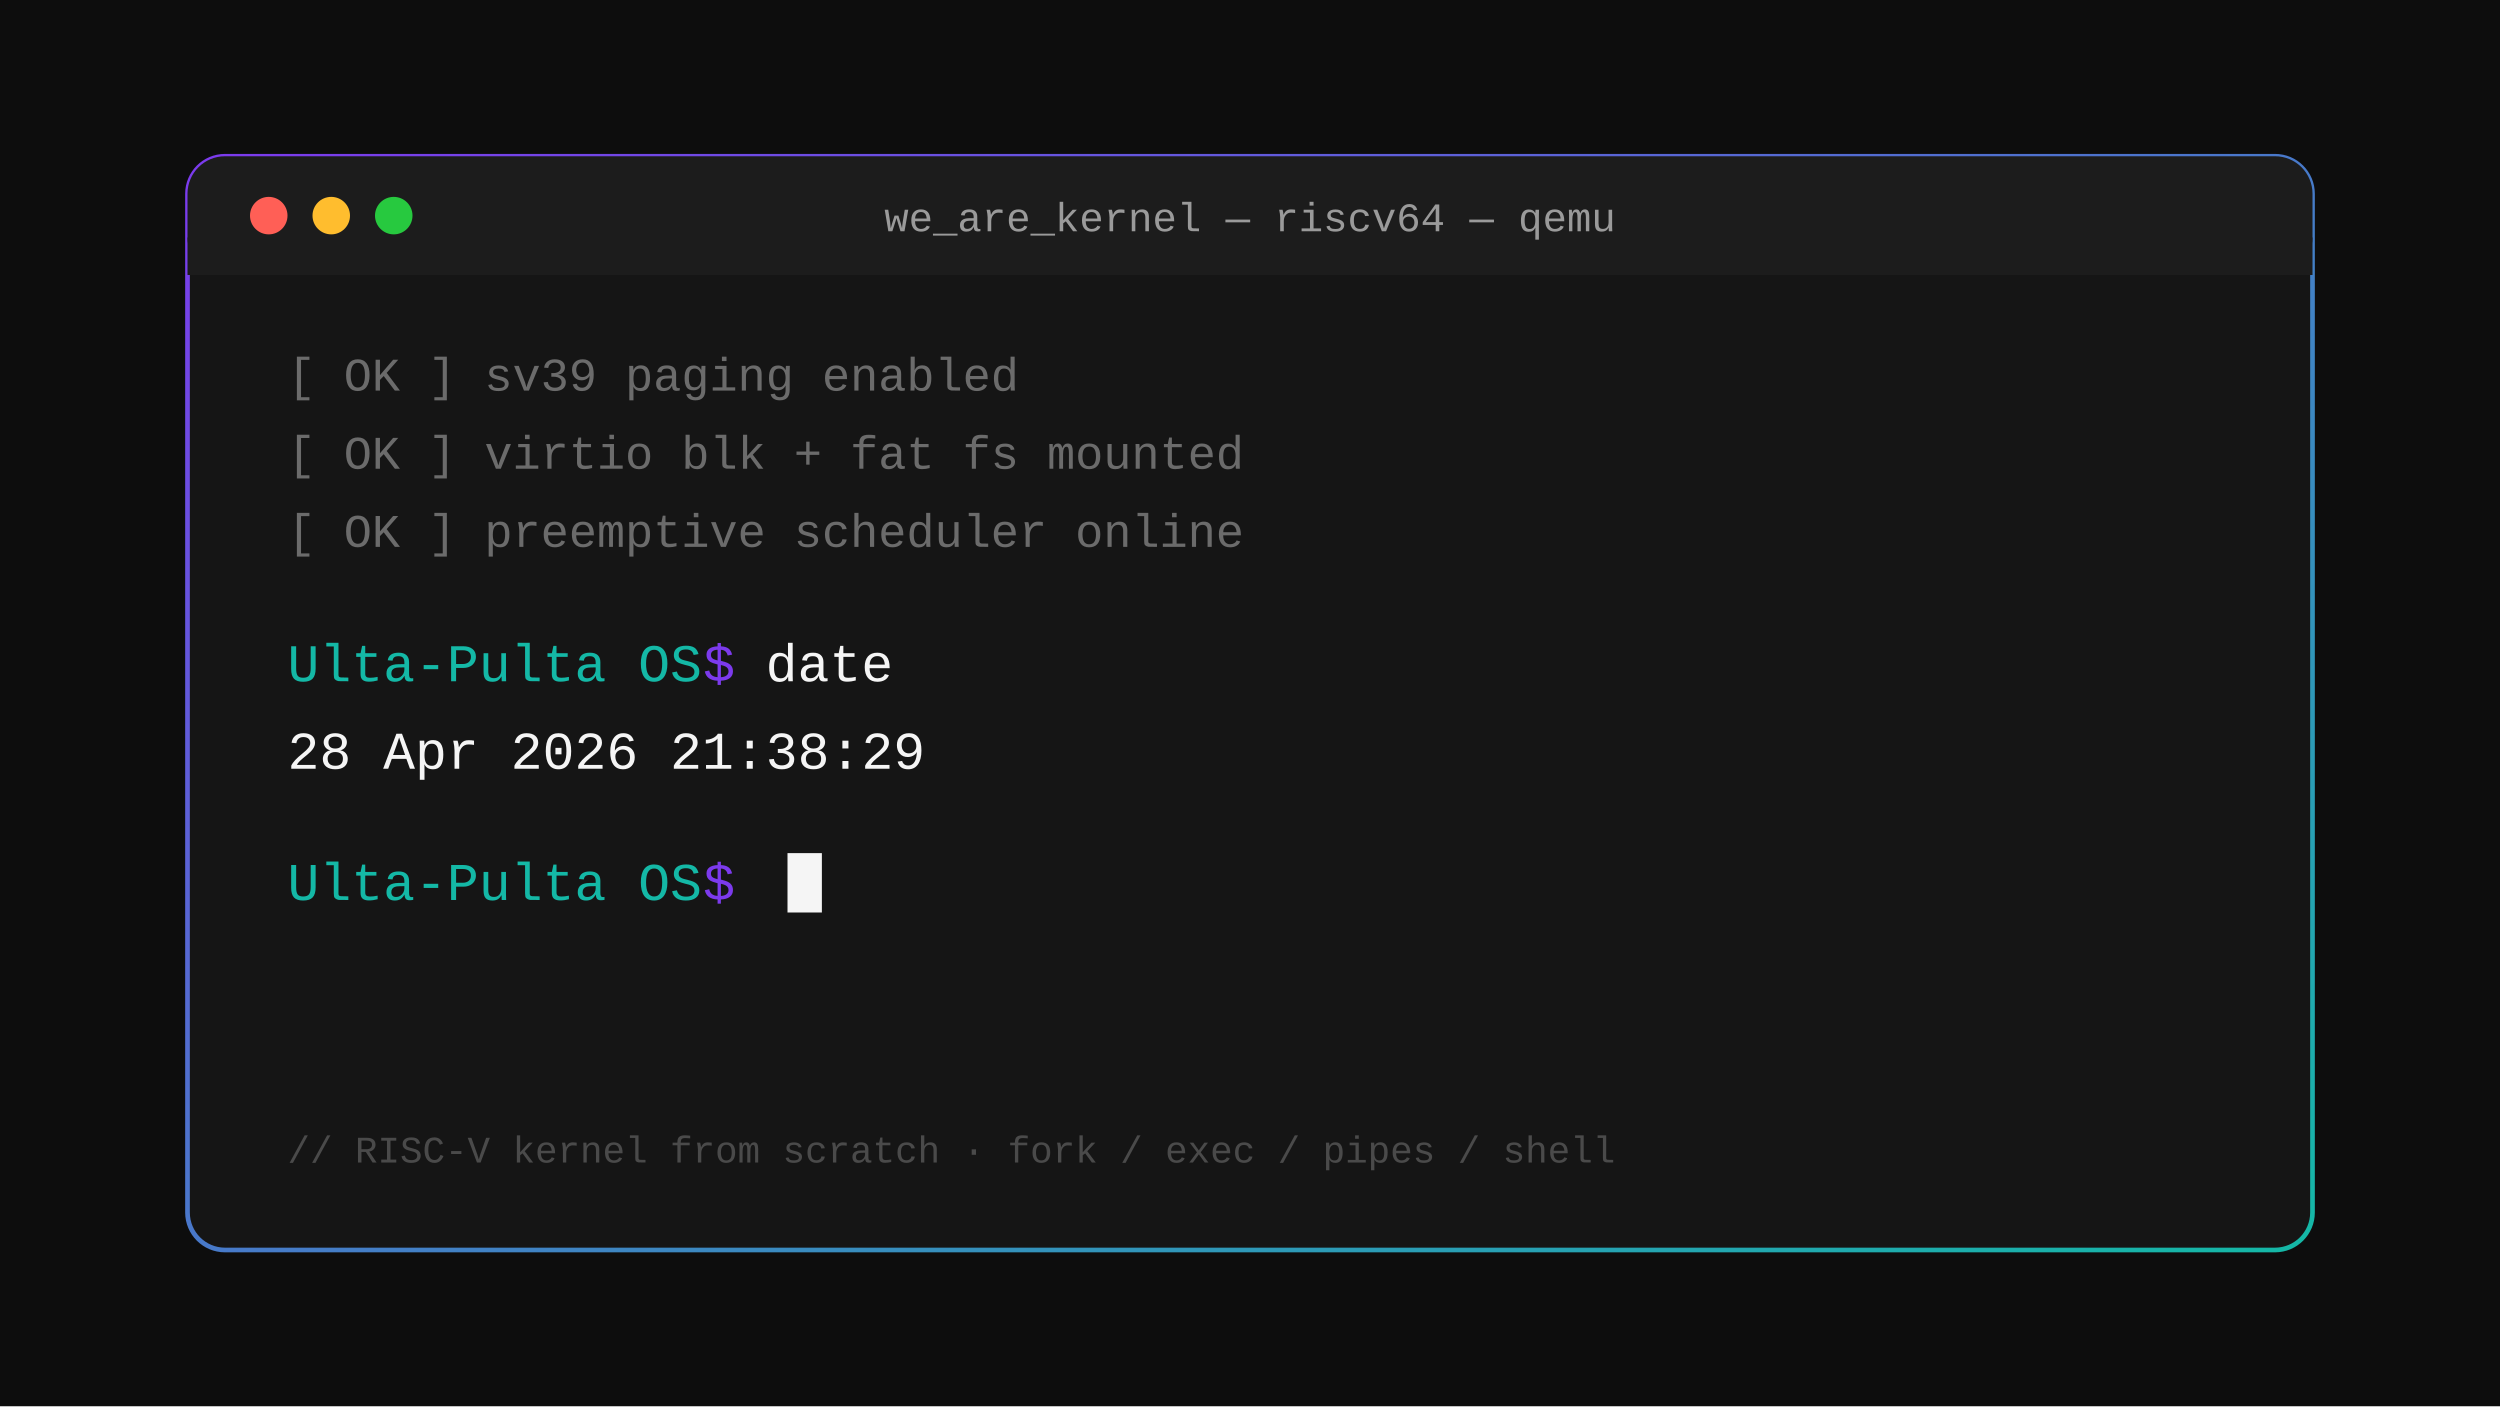
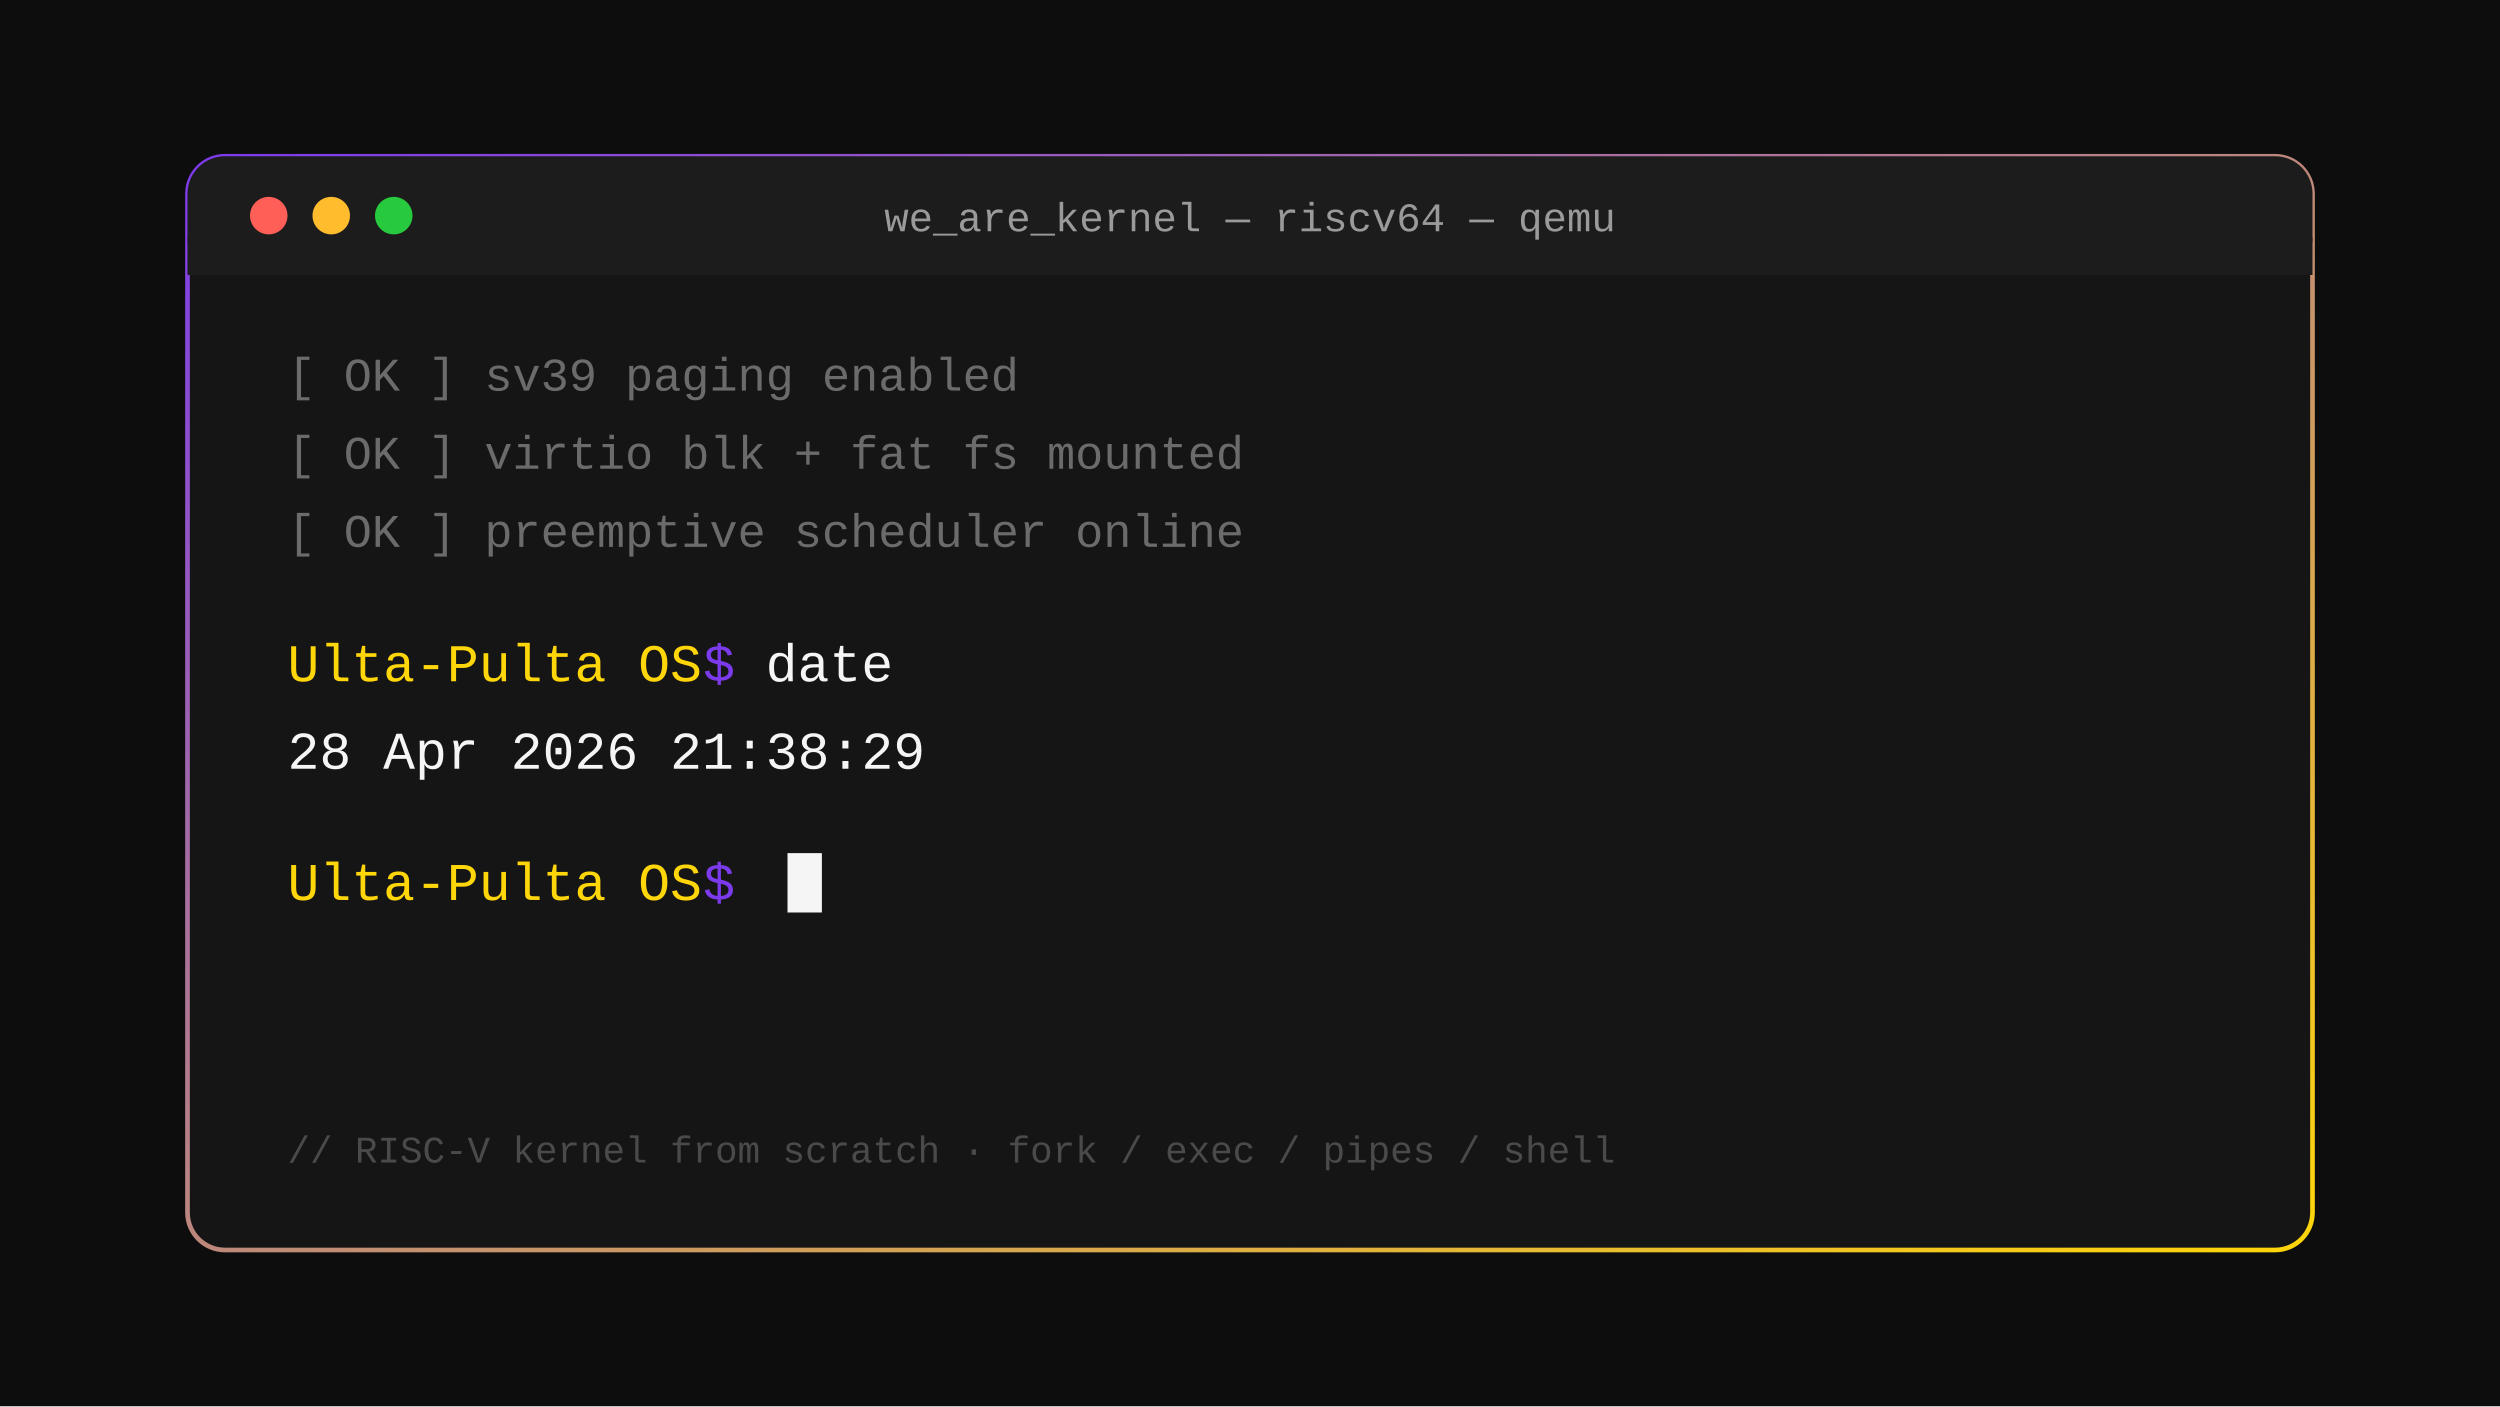
<svg xmlns="http://www.w3.org/2000/svg" viewBox="0 0 800 450" font-family="Courier New,Courier,monospace">
  <defs>
    <linearGradient id="g" x1="0" y1="0" x2="1" y2="1">
      <stop offset="0%" stop-color="#7c3aed" />
-       <stop offset="100%" stop-color="#14b8a6" />
+       <stop offset="100%" stop-color="#ffd60a" />
    </linearGradient>
  </defs>
  <rect width="800" height="450" fill="#0d0d0d" />
  <rect x="60" y="50" width="680" height="350" rx="12" fill="#151515" stroke="url(#g)" stroke-width="1.5" />
  <rect x="60" y="50" width="680" height="38" rx="12" fill="#1c1c1c" />
  <rect x="60" y="76" width="680" height="12" fill="#1c1c1c" />
  <circle cx="86" cy="69" r="6" fill="#ff5f56" />
  <circle cx="106" cy="69" r="6" fill="#ffbd2e" />
  <circle cx="126" cy="69" r="6" fill="#27c93f" />
  <text x="400" y="74" text-anchor="middle" font-size="13" fill="#9a9a9a">we_are_kernel — riscv64 — qemu</text>
  <text x="92" y="125" font-size="15" fill="#6b6b6b">[ OK ] sv39 paging enabled</text>
  <text x="92" y="150" font-size="15" fill="#6b6b6b">[ OK ] virtio blk + fat fs mounted</text>
  <text x="92" y="175" font-size="15" fill="#6b6b6b">[ OK ] preemptive scheduler online</text>
-   <text x="92" y="218" font-size="17" fill="#14b8a6">Ulta-Pulta OS</text>
+   <text x="92" y="218" font-size="17" fill="#ffd60a">Ulta-Pulta OS</text>
  <text x="225" y="218" font-size="17" fill="#7c3aed">$</text>
  <text x="245" y="218" font-size="17" fill="#f5f5f5">date</text>
  <text x="92" y="246" font-size="17" fill="#f5f5f5">28 Apr 2026 21:38:29</text>
-   <text x="92" y="288" font-size="17" fill="#14b8a6">Ulta-Pulta OS</text>
+   <text x="92" y="288" font-size="17" fill="#ffd60a">Ulta-Pulta OS</text>
  <text x="225" y="288" font-size="17" fill="#7c3aed">$</text>
  <rect x="252" y="273" width="11" height="19" fill="#f5f5f5">
    <animate attributeName="opacity" values="1;1;0;0" dur="1.1s" repeatCount="indefinite" />
  </rect>
  <text x="92" y="372" font-size="12" fill="#4a4a4a">// RISC-V kernel from scratch · fork / exec / pipes / shell</text>
</svg>
